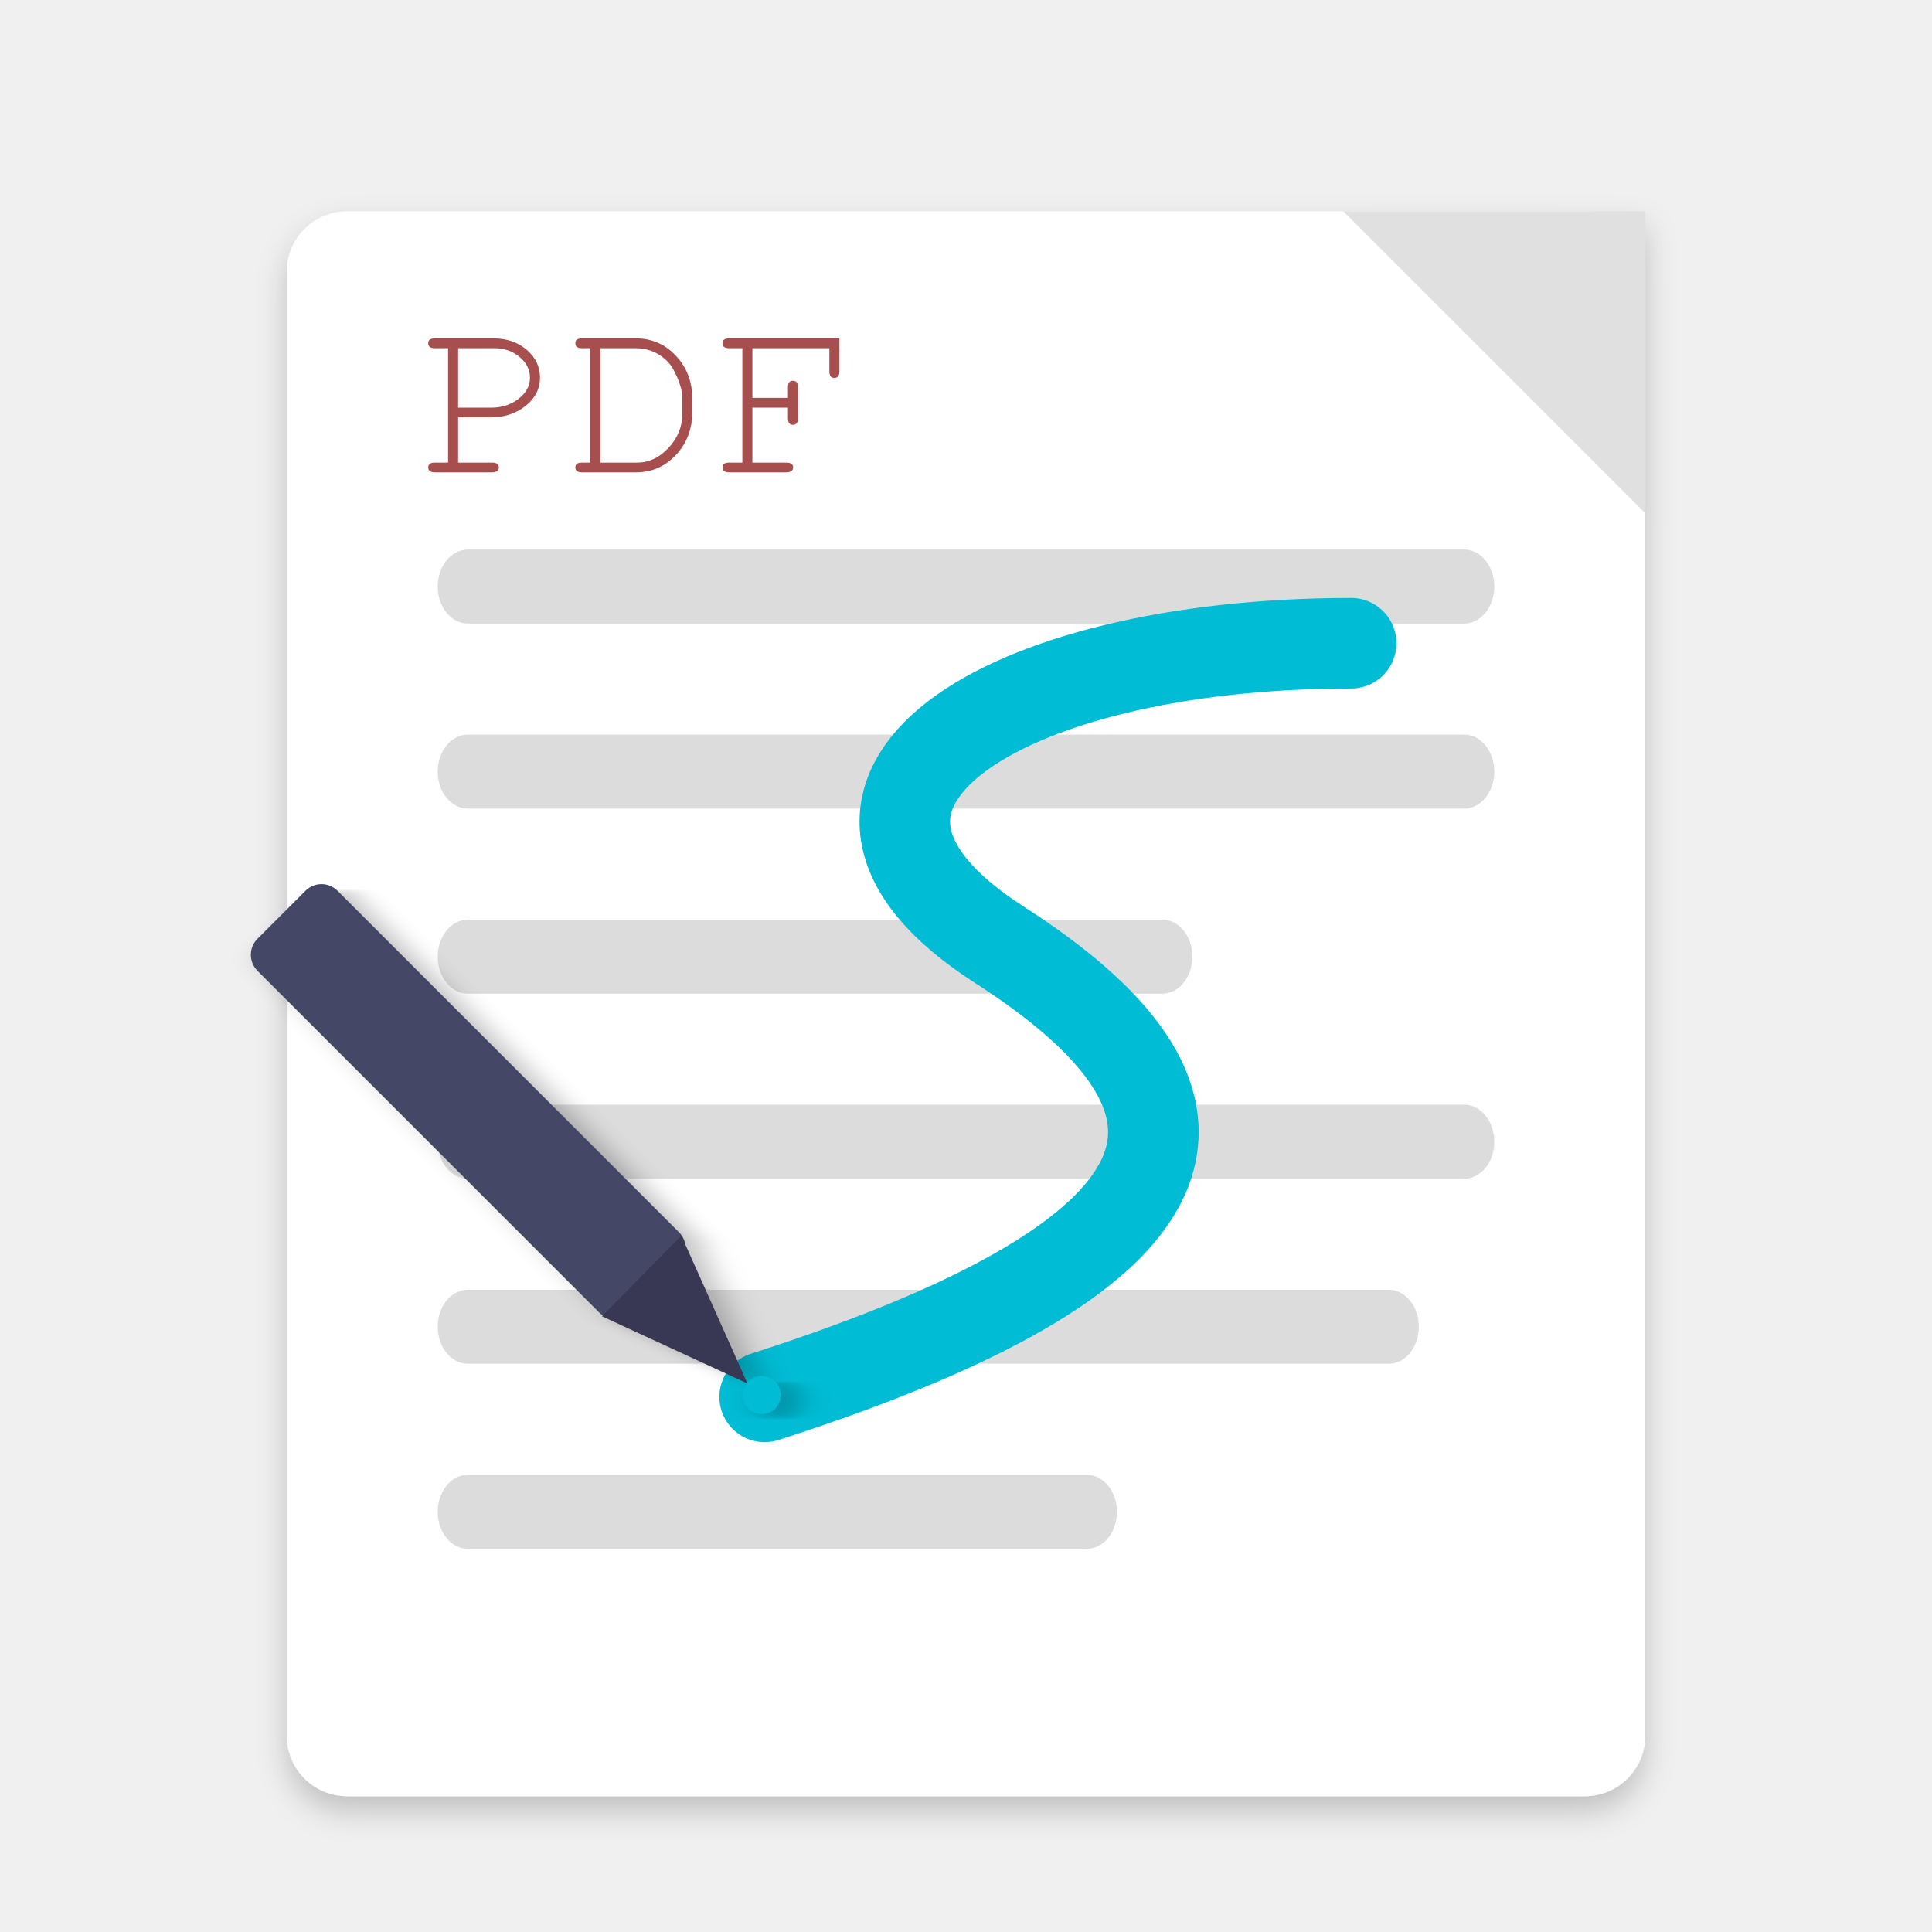
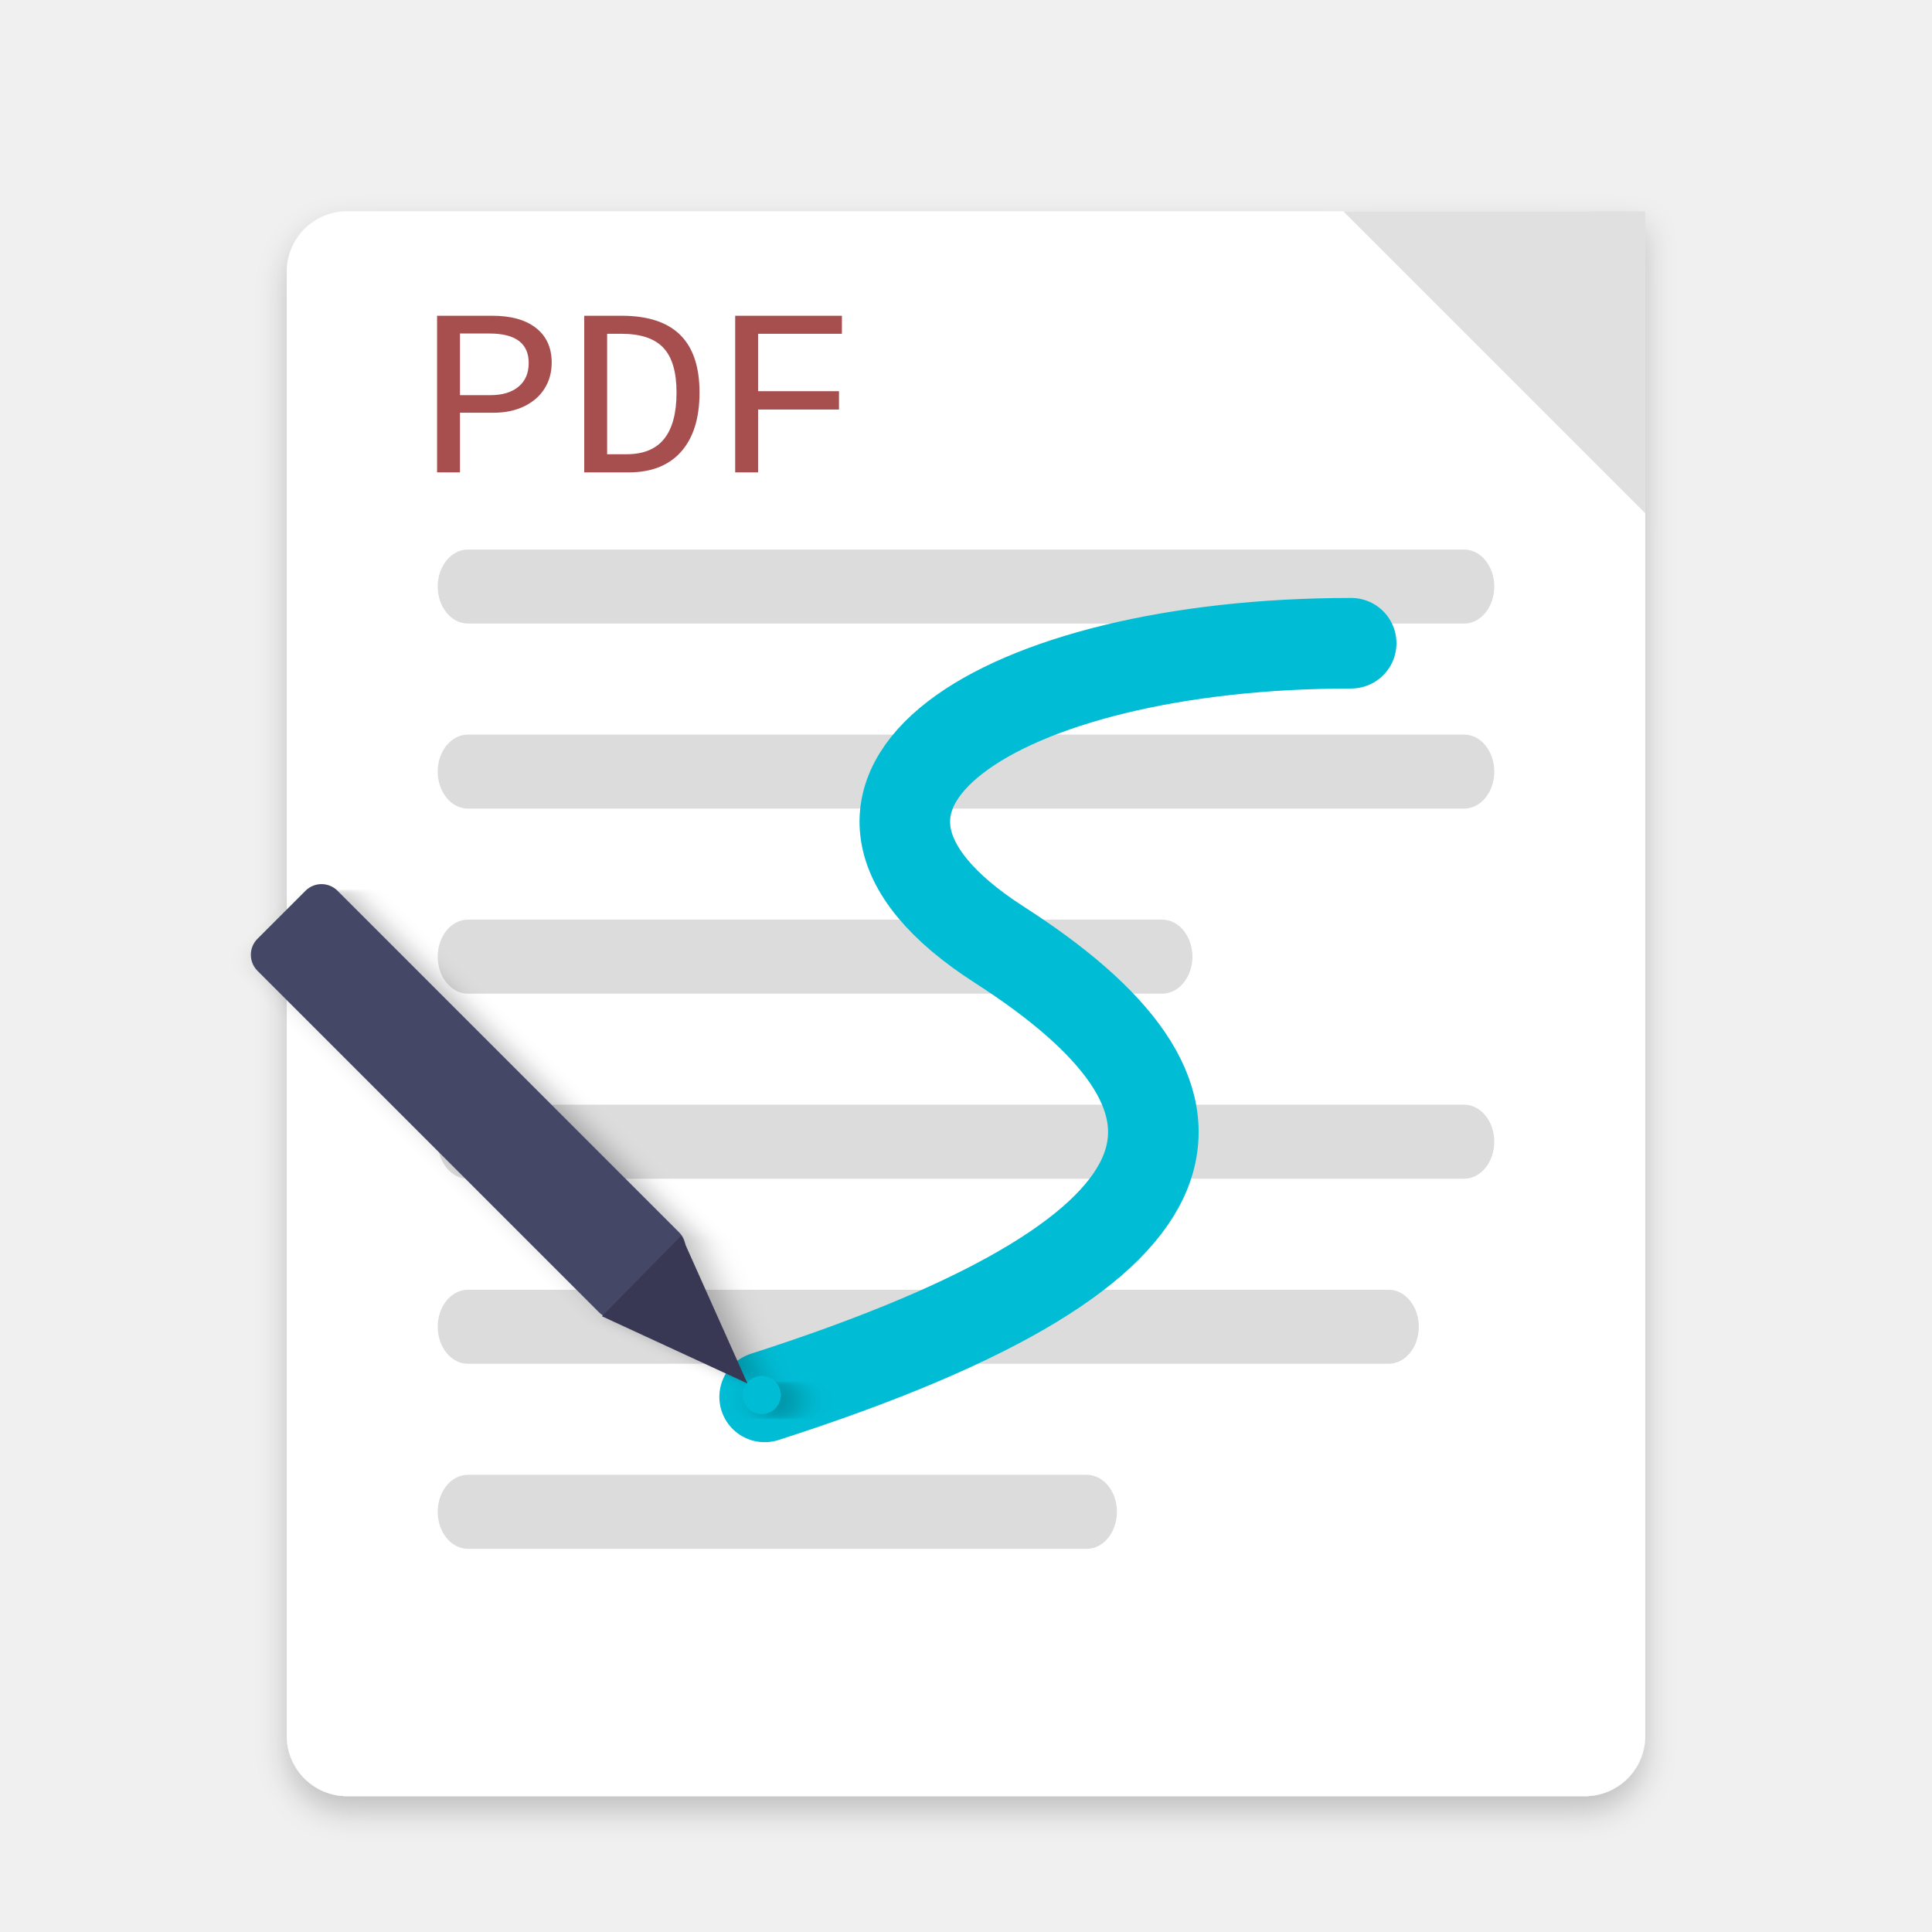
<svg xmlns="http://www.w3.org/2000/svg" width="512" height="512" viewBox="0 0 512 512" fill="none" version="1.1" id="svg58">
  <defs id="defs26">
    <filter id="doc-shadow" x="-0.027" y="-0.023" width="1.053" height="1.055">
      <feGaussianBlur in="SourceAlpha" stdDeviation="4" result="blur" id="feGaussianBlur4" />
      <feOffset in="blur" dx="0" dy="4" result="offsetBlur" id="feOffset6" />
      <feFlood flood-color="#000000" flood-opacity="0.2" result="offsetColor" id="feFlood8" />
      <feComposite in="offsetColor" in2="offsetBlur" operator="in" result="offsetShadow" id="feComposite10" />
      <feBlend in="SourceGraphic" in2="offsetShadow" mode="normal" id="feBlend12" />
    </filter>
    <filter id="pen-shadow" x="-0.239" y="-0.039" width="1.543" height="1.099">
      <feGaussianBlur in="SourceAlpha" stdDeviation="3" result="blur" id="feGaussianBlur15" />
      <feOffset in="blur" dx="2" dy="4" result="offsetBlur" id="feOffset17" />
      <feFlood flood-color="#000000" flood-opacity="0.25" result="offsetColor" id="feFlood19" />
      <feComposite in="offsetColor" in2="offsetBlur" operator="in" result="offsetShadow" id="feComposite21" />
      <feBlend in="SourceGraphic" in2="offsetShadow" mode="normal" id="feBlend23" />
    </filter>
  </defs>
  <g filter="url(#doc-shadow)" id="g32">
    <rect x="76" y="56" width="360" height="420" rx="16" fill="#FFFFFF" id="rect28" />
    <path d="M 436 56 L 356 56 L 436 136 Z" fill="#E0E0E0" id="path30" />
  </g>
  <g fill="#ECEFF1" id="g46" style="opacity:0.69;fill:#cccccc" transform="matrix(1,0,0,1.226026,0,-26.01033)">
    <rect x="116" y="140" width="280" height="16" rx="8" id="rect34" style="fill:#cccccc" />
    <rect x="116" y="180" width="280" height="16" rx="8" id="rect36" style="fill:#cccccc" />
    <rect x="116" y="220" width="200" height="16" rx="8" id="rect38" style="fill:#cccccc" />
    <rect x="116" y="260" width="280" height="16" rx="8" id="rect40" style="fill:#cccccc" />
    <rect x="116" y="300" width="260" height="16" rx="8" id="rect42" style="fill:#cccccc" />
    <rect x="116" y="340" width="180" height="16" rx="8" id="rect44" style="fill:#cccccc" />
  </g>
  <path d="m 358.076,170.462 c -93.263,0 -155.438,39.946 -93.263,79.893 62.175,39.946 62.175,79.893 -62.175,119.839" stroke="#00bcd4" stroke-width="24" stroke-linecap="round" stroke-linejoin="round" fill="none" id="path48" />
  <g filter="url(#pen-shadow)" transform="rotate(-45,547.2083,-58.83715)" id="g56">
    <rect x="-15" y="-180" width="30" height="140" rx="6" fill="#454666" id="rect50" />
    <path d="M -15.186,-44.71 -0.507,-4.831 14.814,-44.951 Z" fill="#373854" id="path52" style="stroke-width:1" />
    <circle cx="0" cy="0" r="5" fill="#00bcd4" id="circle54" />
  </g>
-   <text xml:space="preserve" style="font-style:normal;font-variant:normal;font-weight:normal;font-stretch:normal;font-size:39.31px;font-family:FreeMono;-inkscape-font-specification:FreeMono;white-space:pre;inline-size:96.227;display:inline;opacity:0.69;fill:#800000" x="107.658" y="91.384" id="text276" transform="matrix(1.653163,0,0,1.603391,-67.28504,-21.34072)">
+   <text xml:space="preserve" style="font-style:normal;font-variant:normal;font-weight:normal;font-stretch:normal;font-size:39.31px;font-family:'Courier New';-inkscape-font-specification:'Courier New';white-space:pre;inline-size:96.227;display:inline;opacity:0.69;fill:#800000" x="107.658" y="91.384" id="text276" transform="matrix(1.653163,0,0,1.603391,-67.28504,-21.34072)">
    <tspan x="107.658" y="91.384" id="tspan534">PDF</tspan>
  </text>
</svg>
